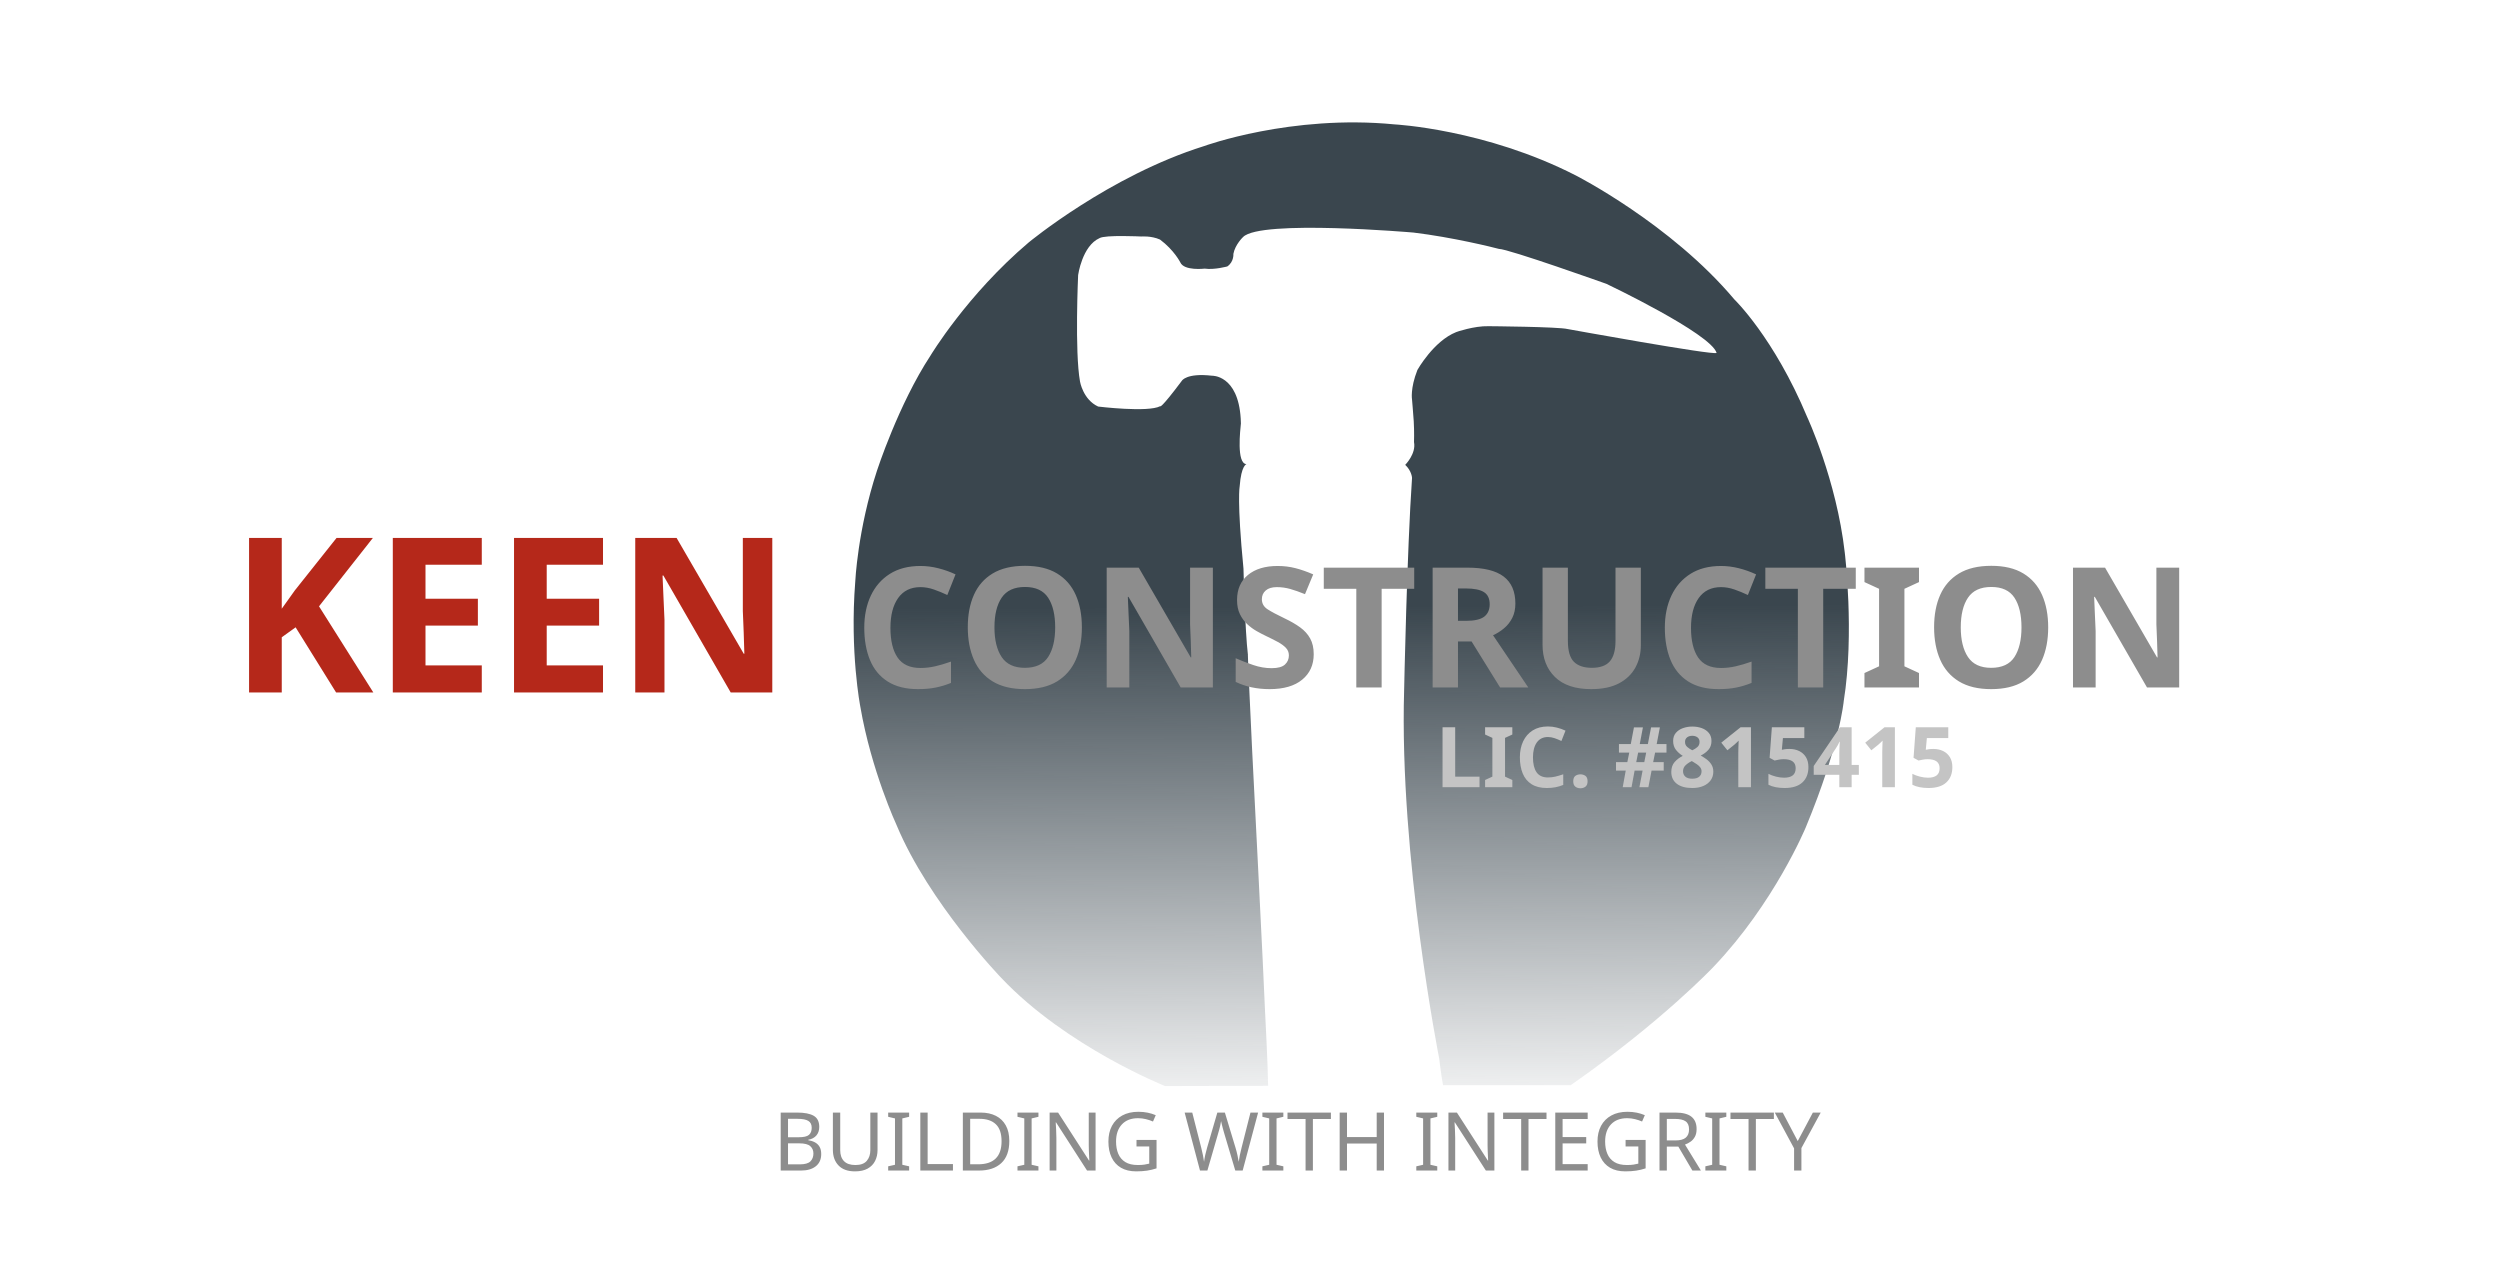
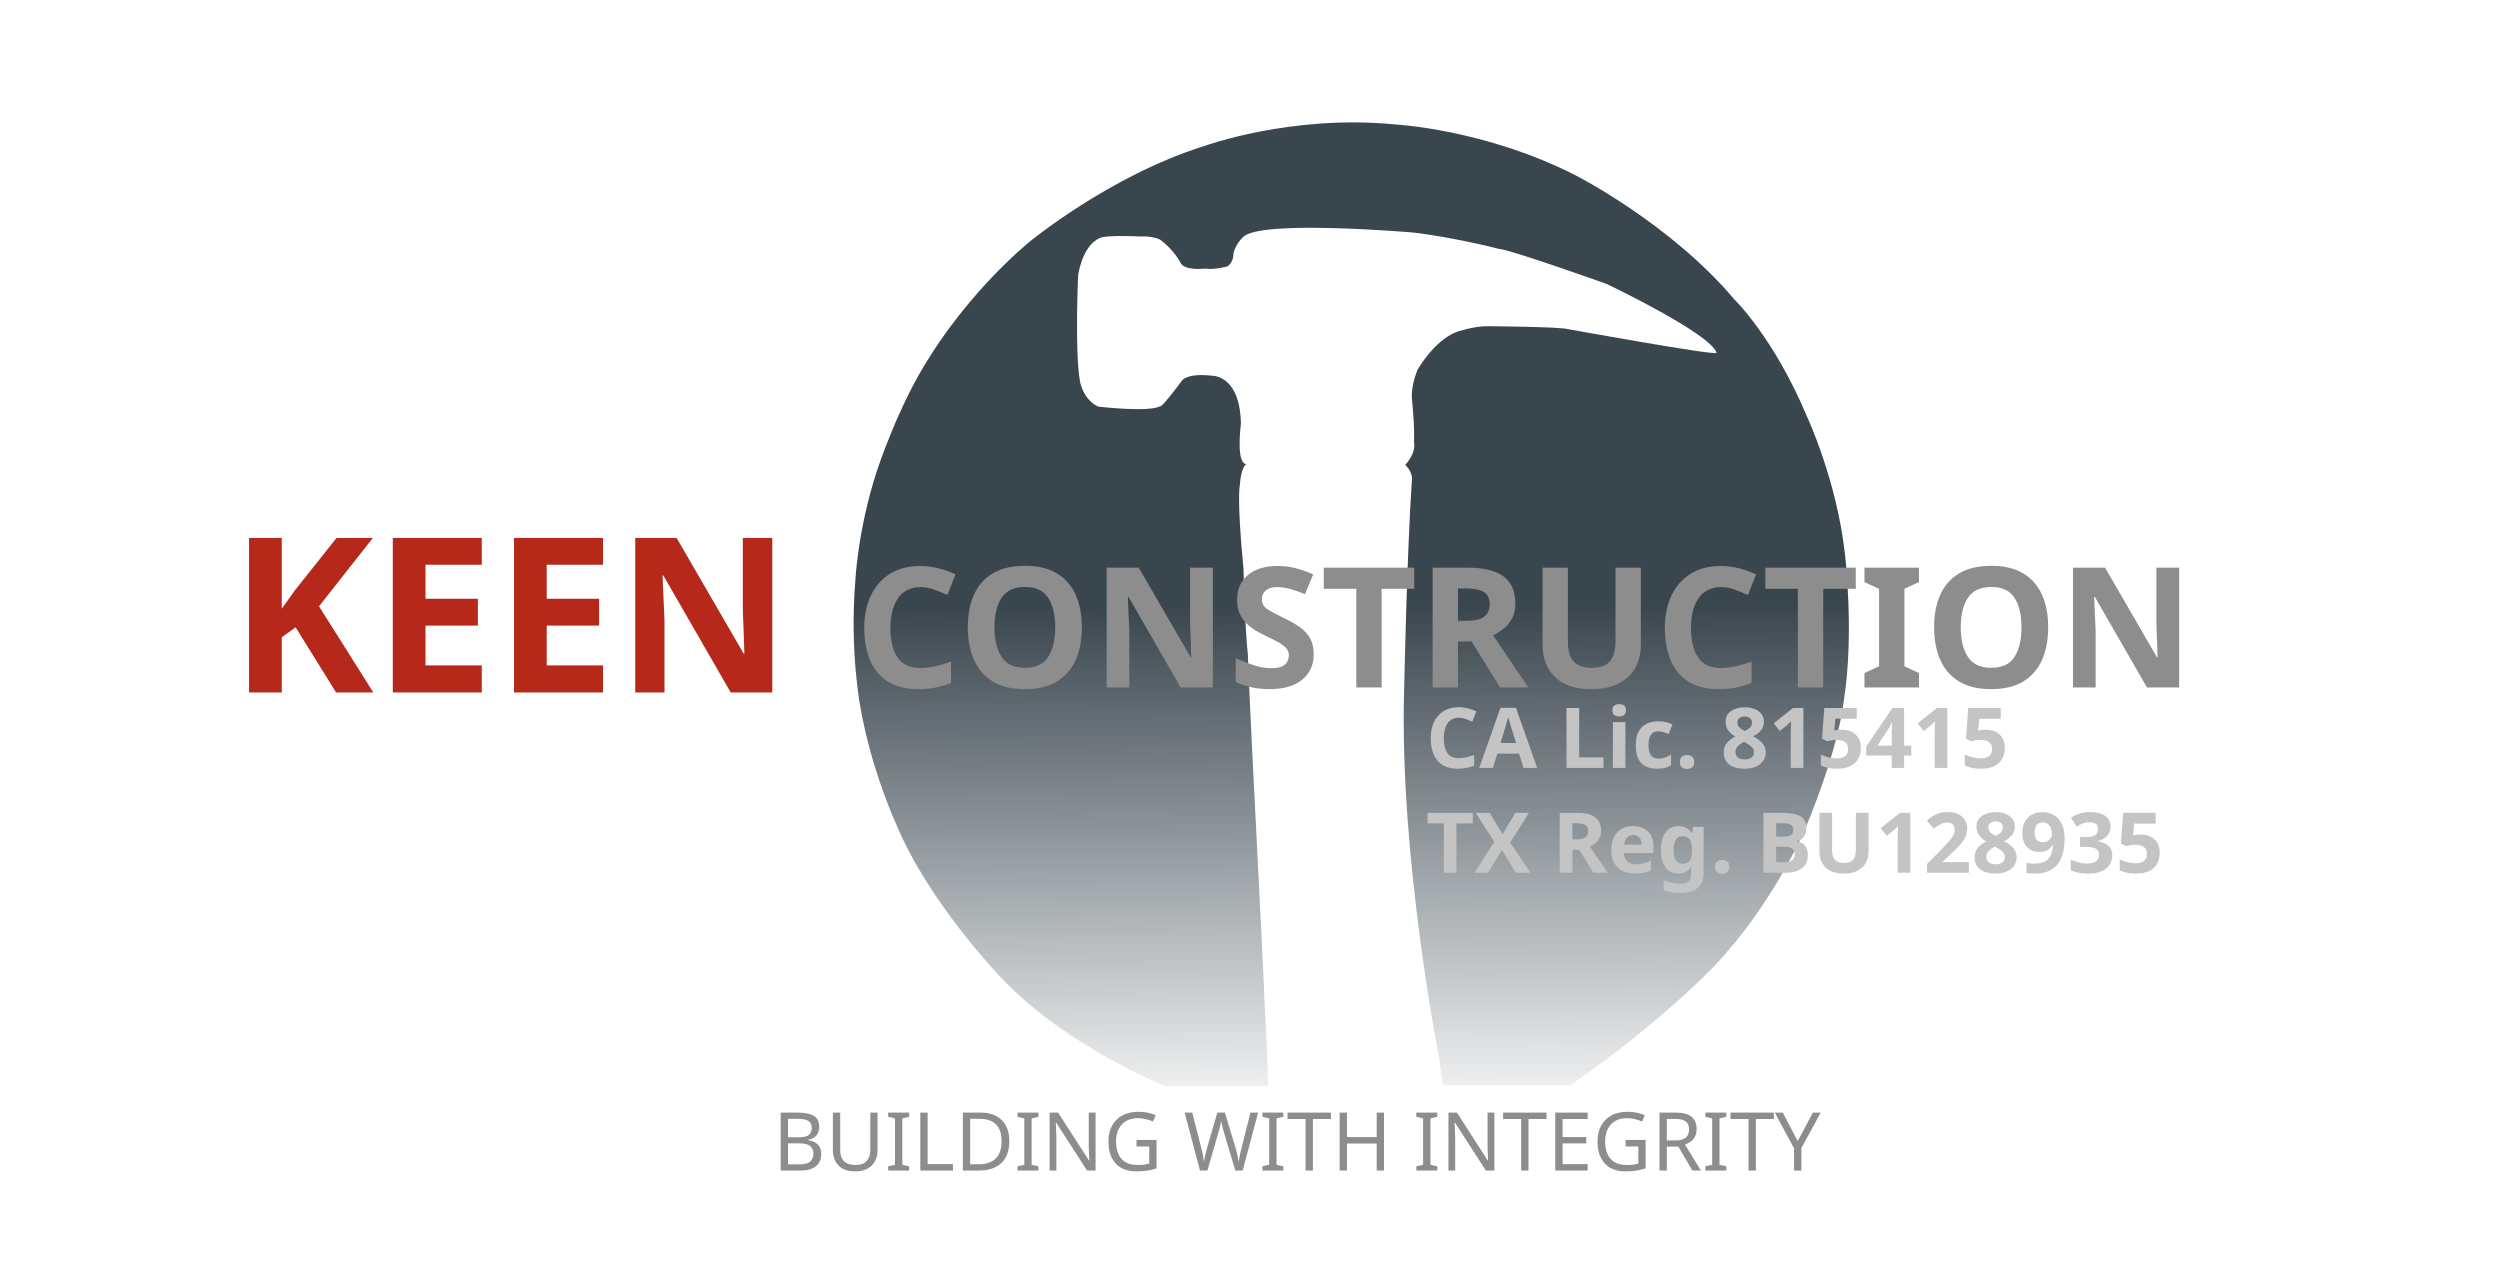
<svg xmlns="http://www.w3.org/2000/svg" xmlns:xlink="http://www.w3.org/1999/xlink" width="325.94mm" height="164.65mm" viewBox="0 0 1231.9 622.3" version="1.1" id="svg8">
  <defs id="defs2">
    <linearGradient id="linearGradient1074">
      <stop style="stop-color:#3a464e;stop-opacity:1;" offset="0" id="stop1070" />
      <stop style="stop-color:#3a464e;stop-opacity:0;" offset="1" id="stop1072" />
    </linearGradient>
    <linearGradient xlink:href="#linearGradient1074" id="linearGradient1076" x1="584.07" y1="299.152" x2="585.131" y2="557.953" gradientUnits="userSpaceOnUse" />
  </defs>
  <g id="layer2" style="display:inline">
    <path id="path865" style="fill:url(#linearGradient1076);fill-opacity:1;stroke:none;stroke-width:1px;stroke-linecap:butt;stroke-linejoin:miter;stroke-opacity:1" d="m 611.471,208.731 c 0,0 0.037,-0.49 -0.007,-0.024 -0.293,3.069 -2.274,19.78 2.747,20 0,0 -2.586,0.593 -3.336,10.843 0,0 -1.421,6.828 1.861,40.653 0,0 0.751,30.627 2.202,42.608 0,0 -0.375,-3.949 2.093,47.395 0,0 5.969,116.531 6.281,127.031 0,0 1.5,28.625 1.562,37.812 l -50.75,0.125 c 0,0 -48.562,-19.312 -80.688,-53.25 0,0 -35.625,-36.938 -51.625,-75.312 0,0 -12.438,-26.75 -17.875,-58.375 0,0 -5.25,-26.875 -2.5,-61.625 0,0 1.125,-25.438 10.688,-54.625 0,0 10.562,-32.625 26.375,-56.75 0,0 18,-30 48.375,-55.75 0,0 39.688,-32.875 86.438,-47.5 0,0 42.812,-15.688 93.938,-10.688 0,0 44.562,2.312 89.188,25.125 0,0 46.812,23.813 78.188,61.125 0,0 19.5,18.75 35.855,57.883 0,0 14.418,30.82 18.543,66.82 0,0 4.875,39.75 -0.5,73.188 0,0 -1.938,21.812 -18.688,62.188 0,0 -15.438,37.312 -45.5,68.812 0,0 -25.375,26.938 -70.375,58.312 l -62.904,-0.014 c -1.18,-6.78 -1.826,-12.85 -1.826,-12.85 0,0 -19.802,-99.7 -17.327,-182.078 v 0 c 0,0 1.414,-68.589 3.889,-104.298 0,0 -0.088,-3.359 -3.359,-6.452 0,0 5.48,-5.48 4.331,-11.225 0,0 0.181,-5.092 -0.133,-10.259 -0.302,-4.964 -0.721,-8.771 -0.84,-10.689 0,0 -0.972,-5.392 2.652,-14.584 0,0 7.955,-14.231 19.092,-18.65 0.059,-0.088 8.941,-3.114 15.91,-2.917 0,0 34.56,0.265 39.068,1.414 0,0 72.036,13.081 73.362,11.756 -2.828,-9.546 -54.27,-34.03 -54.27,-34.03 0,0 -48.348,-17.236 -53.033,-17.236 -2.759,-0.753 -22.728,-5.708 -42.073,-8.043 0,0 -75.484,-6.541 -83.969,2.21 0,0 -3.889,3.624 -4.773,8.309 0,0 0.354,3.889 -3.005,6.187 0.03,-0.04 -6.325,1.765 -11.137,1.061 0,0 -10.165,1.237 -12.021,-3.094 0,0 -3.005,-6.01 -9.988,-11.225 -4.331,-1.945 -9.281,-1.503 -9.281,-1.503 0,0 -17.766,-0.884 -20.506,0.795 -8.574,3.801 -10.562,18.208 -10.562,18.208 0,0 -1.724,37.742 0.928,52.458 0,0 1.471,8.876 8.927,12.33 0,0 24.572,3.005 30.582,-0.177 0,0 -0.088,1.856 10.695,-12.551 0,0 2.21,-3.889 14.761,-2.475 0,0 12.912,-0.576 14.223,21.12 0.048,0.796 0.081,1.622 0.096,2.48" />
  </g>
  <g id="layer1">
    <text xml:space="preserve" style="font-style:normal;font-variant:normal;font-weight:normal;font-stretch:condensed;font-size:40px;line-height:1.25;font-family:'Humanst521 Cn BT';-inkscape-font-specification:'Humanst521 Cn BT, Condensed';font-variant-ligatures:normal;font-variant-caps:normal;font-variant-numeric:normal;font-feature-settings:normal;text-align:center;letter-spacing:0px;word-spacing:0px;writing-mode:lr-tb;text-anchor:middle;fill:#8d8d8d;fill-opacity:1;stroke:none" x="665" y="576.8" id="text4498">
      <tspan id="tspan4496" x="665" y="576.8">BUILDING WITH INTEGRITY</tspan>
    </text>
  </g>
  <g id="layer3" style="display:inline">
    <text transform="translate(508.6048,159.2928)" xml:space="preserve" style="font-style:normal;font-variant:normal;font-weight:bold;font-stretch:normal;font-size:82.667px;line-height:1.25;font-family:'Humanst521 BT';-inkscape-font-specification:'Humanst521 BT, Bold';font-variant-ligatures:normal;font-variant-caps:normal;font-variant-numeric:normal;font-feature-settings:normal;text-align:start;letter-spacing:0px;word-spacing:0px;writing-mode:lr-tb;text-anchor:start;display:inline;opacity:1;fill:#8d8d8d;fill-opacity:1;stroke:none" x="-87.523" y="179.457" id="text4492">
      <tspan id="tspan4490" x="-87.523" y="179.457">CONSTRUCTION</tspan>
    </text>
    <text transform="translate(508.6048,159.2928)" xml:space="preserve" style="font-style:normal;font-variant:normal;font-weight:bold;font-stretch:normal;font-size:106.667px;line-height:1.25;font-family:'Humanst521 BT';-inkscape-font-specification:'Humanst521 BT, Bold';font-variant-ligatures:normal;font-variant-caps:normal;font-variant-numeric:normal;font-feature-settings:normal;text-align:start;letter-spacing:0px;word-spacing:0px;writing-mode:lr-tb;text-anchor:start;display:inline;opacity:1;fill:#b5281a;fill-opacity:1;stroke:none" x="-395.468" y="181.932" id="text4496">
      <tspan id="tspan4494" x="-395.468" y="181.932">KEEN</tspan>
    </text>
-     <text transform="translate(508.6048,159.2928)" xml:space="preserve" style="font-style:normal;font-variant:normal;font-weight:bold;font-stretch:normal;font-size:41.333px;line-height:1.25;font-family:'Humanst521 BT';-inkscape-font-specification:'Humanst521 BT, Bold';font-variant-ligatures:normal;font-variant-caps:normal;font-variant-numeric:normal;font-feature-settings:normal;text-align:start;letter-spacing:0px;word-spacing:0px;writing-mode:lr-tb;text-anchor:start;display:inline;opacity:1;fill:#c4c4c4;fill-opacity:1;stroke:none" x="198.502" y="228.601" id="text4500">
-       <tspan id="tspan4498" x="198.502" y="228.601">LIC. #815415</tspan>
+     <text xml:space="preserve" style="font-style:normal;font-variant:normal;font-weight:bold;font-stretch:normal;font-size:41.333px;line-height:1.25;font-family:'Humanst521 BT';-inkscape-font-specification:'Humanst521 BT, Bold';font-variant-ligatures:normal;font-variant-caps:normal;font-variant-numeric:normal;font-feature-settings:normal;text-align:start;letter-spacing:0px;word-spacing:0px;writing-mode:lr-tb;text-anchor:start;display:inline;opacity:1;fill:#c4c4c4;fill-opacity:1;stroke:none" x="702.607" y="378.394" id="text4500">
+       <tspan id="tspan4498" x="702.607" y="378.394">CA Lic. 815415</tspan>
+       <tspan x="702.607" y="430.061" id="tspan5289">TX Reg. BU128935</tspan>
    </text>
  </g>
</svg>
